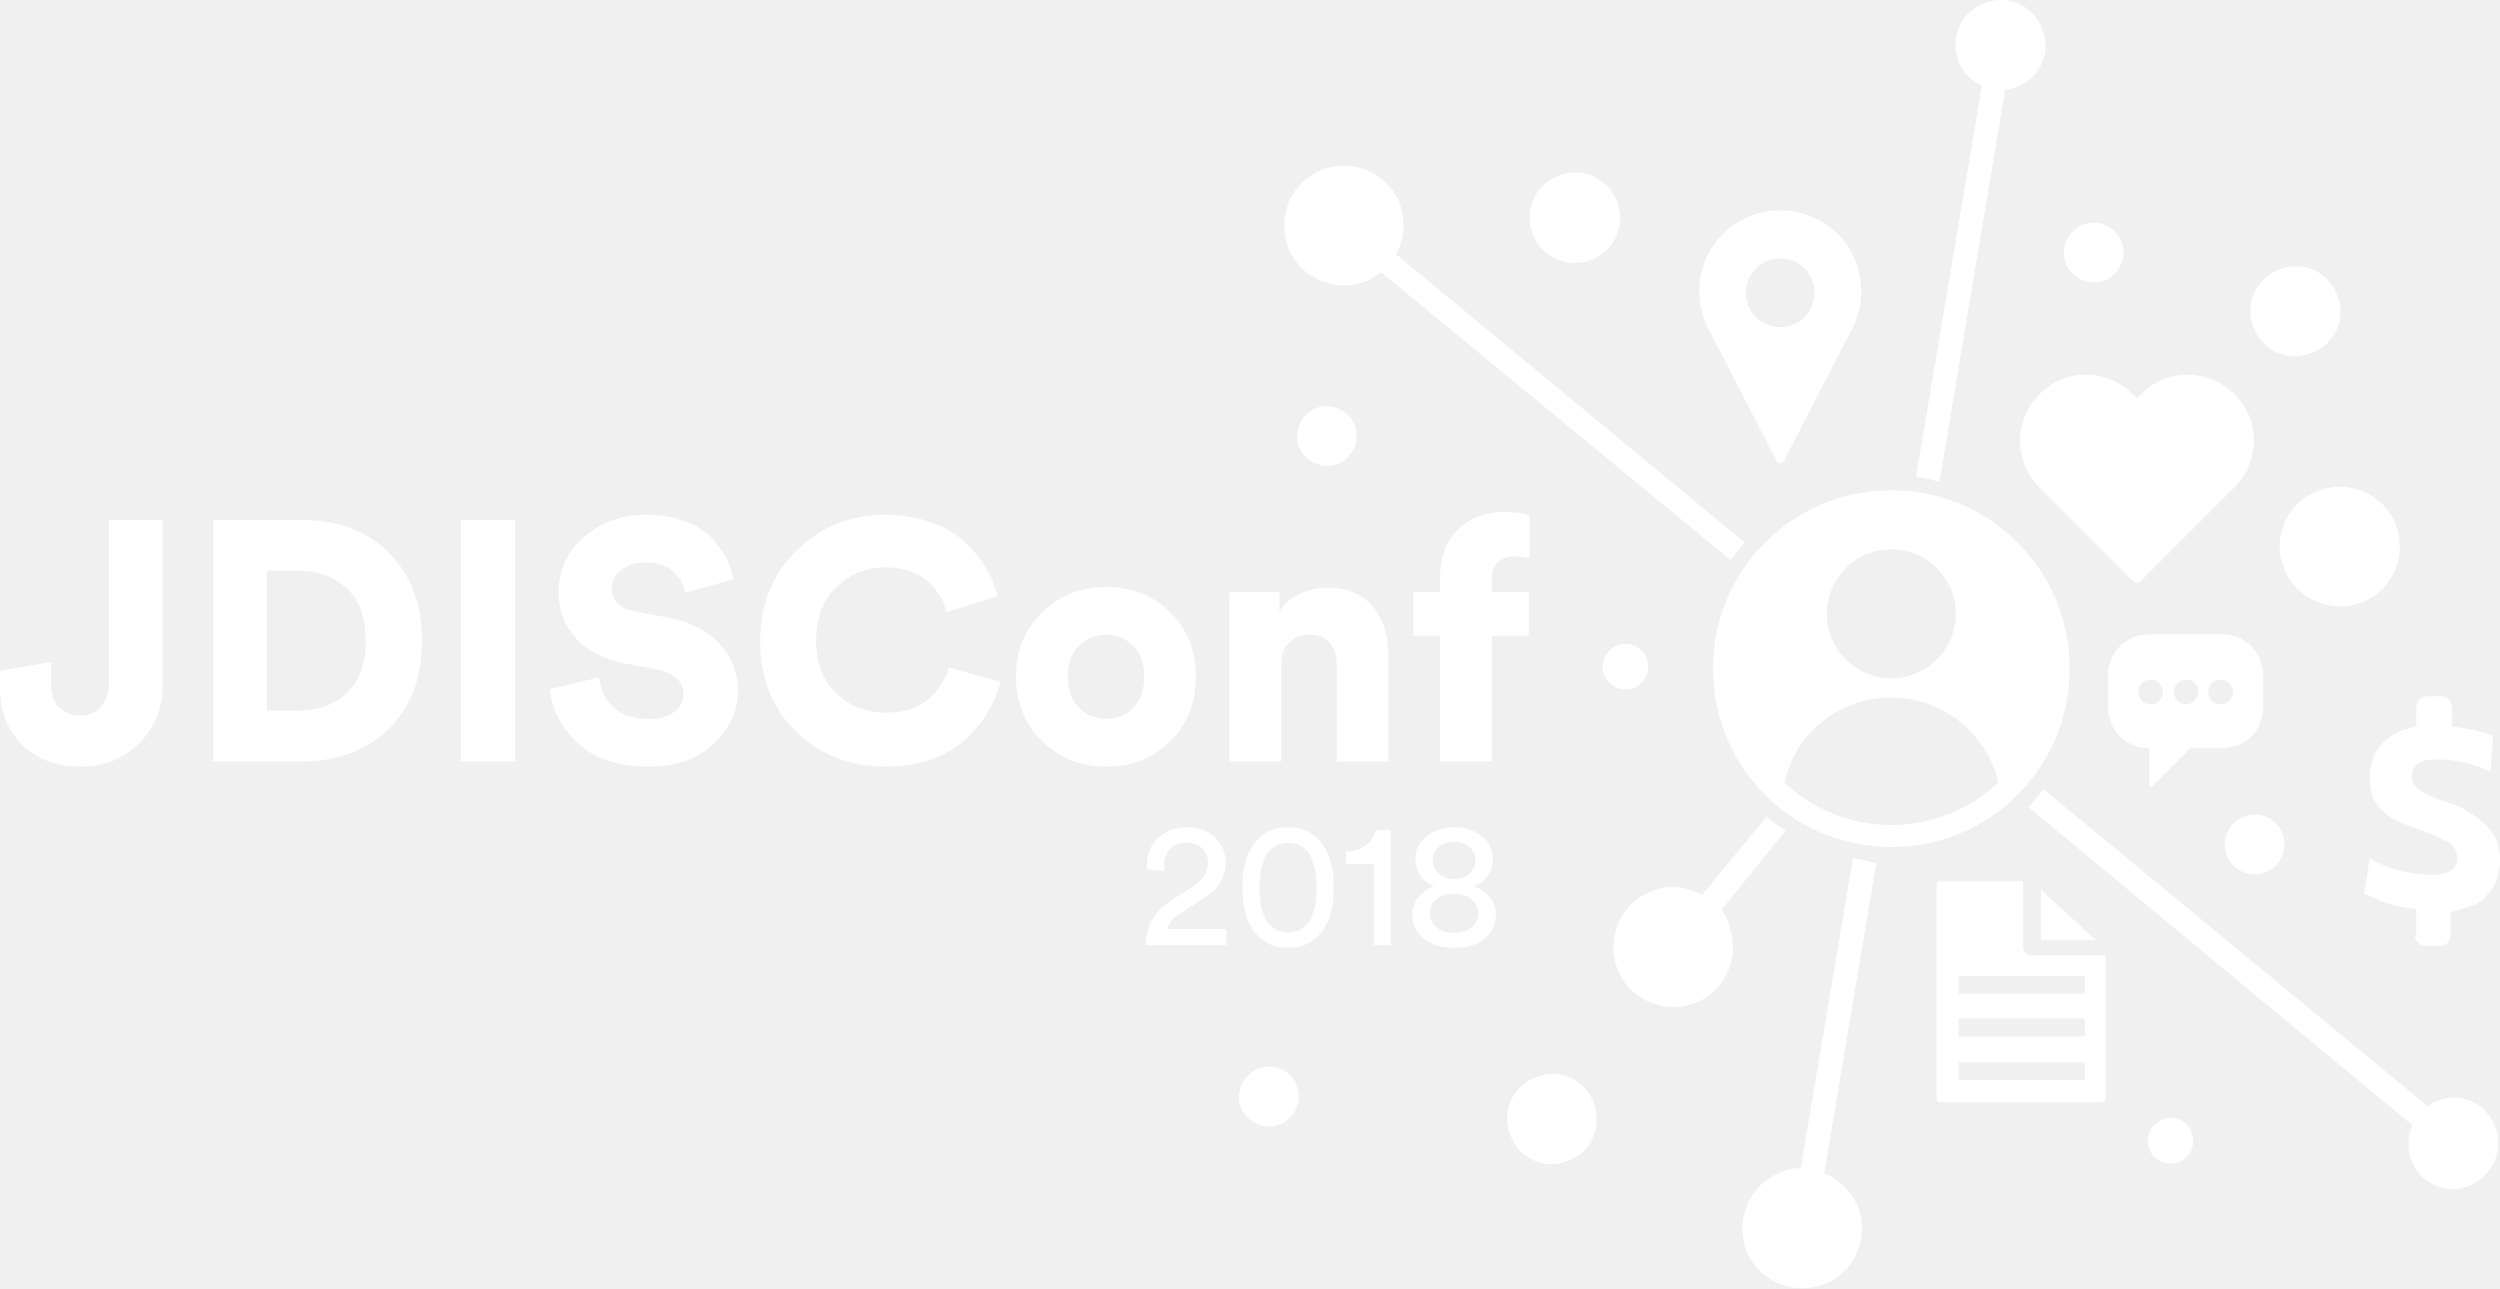
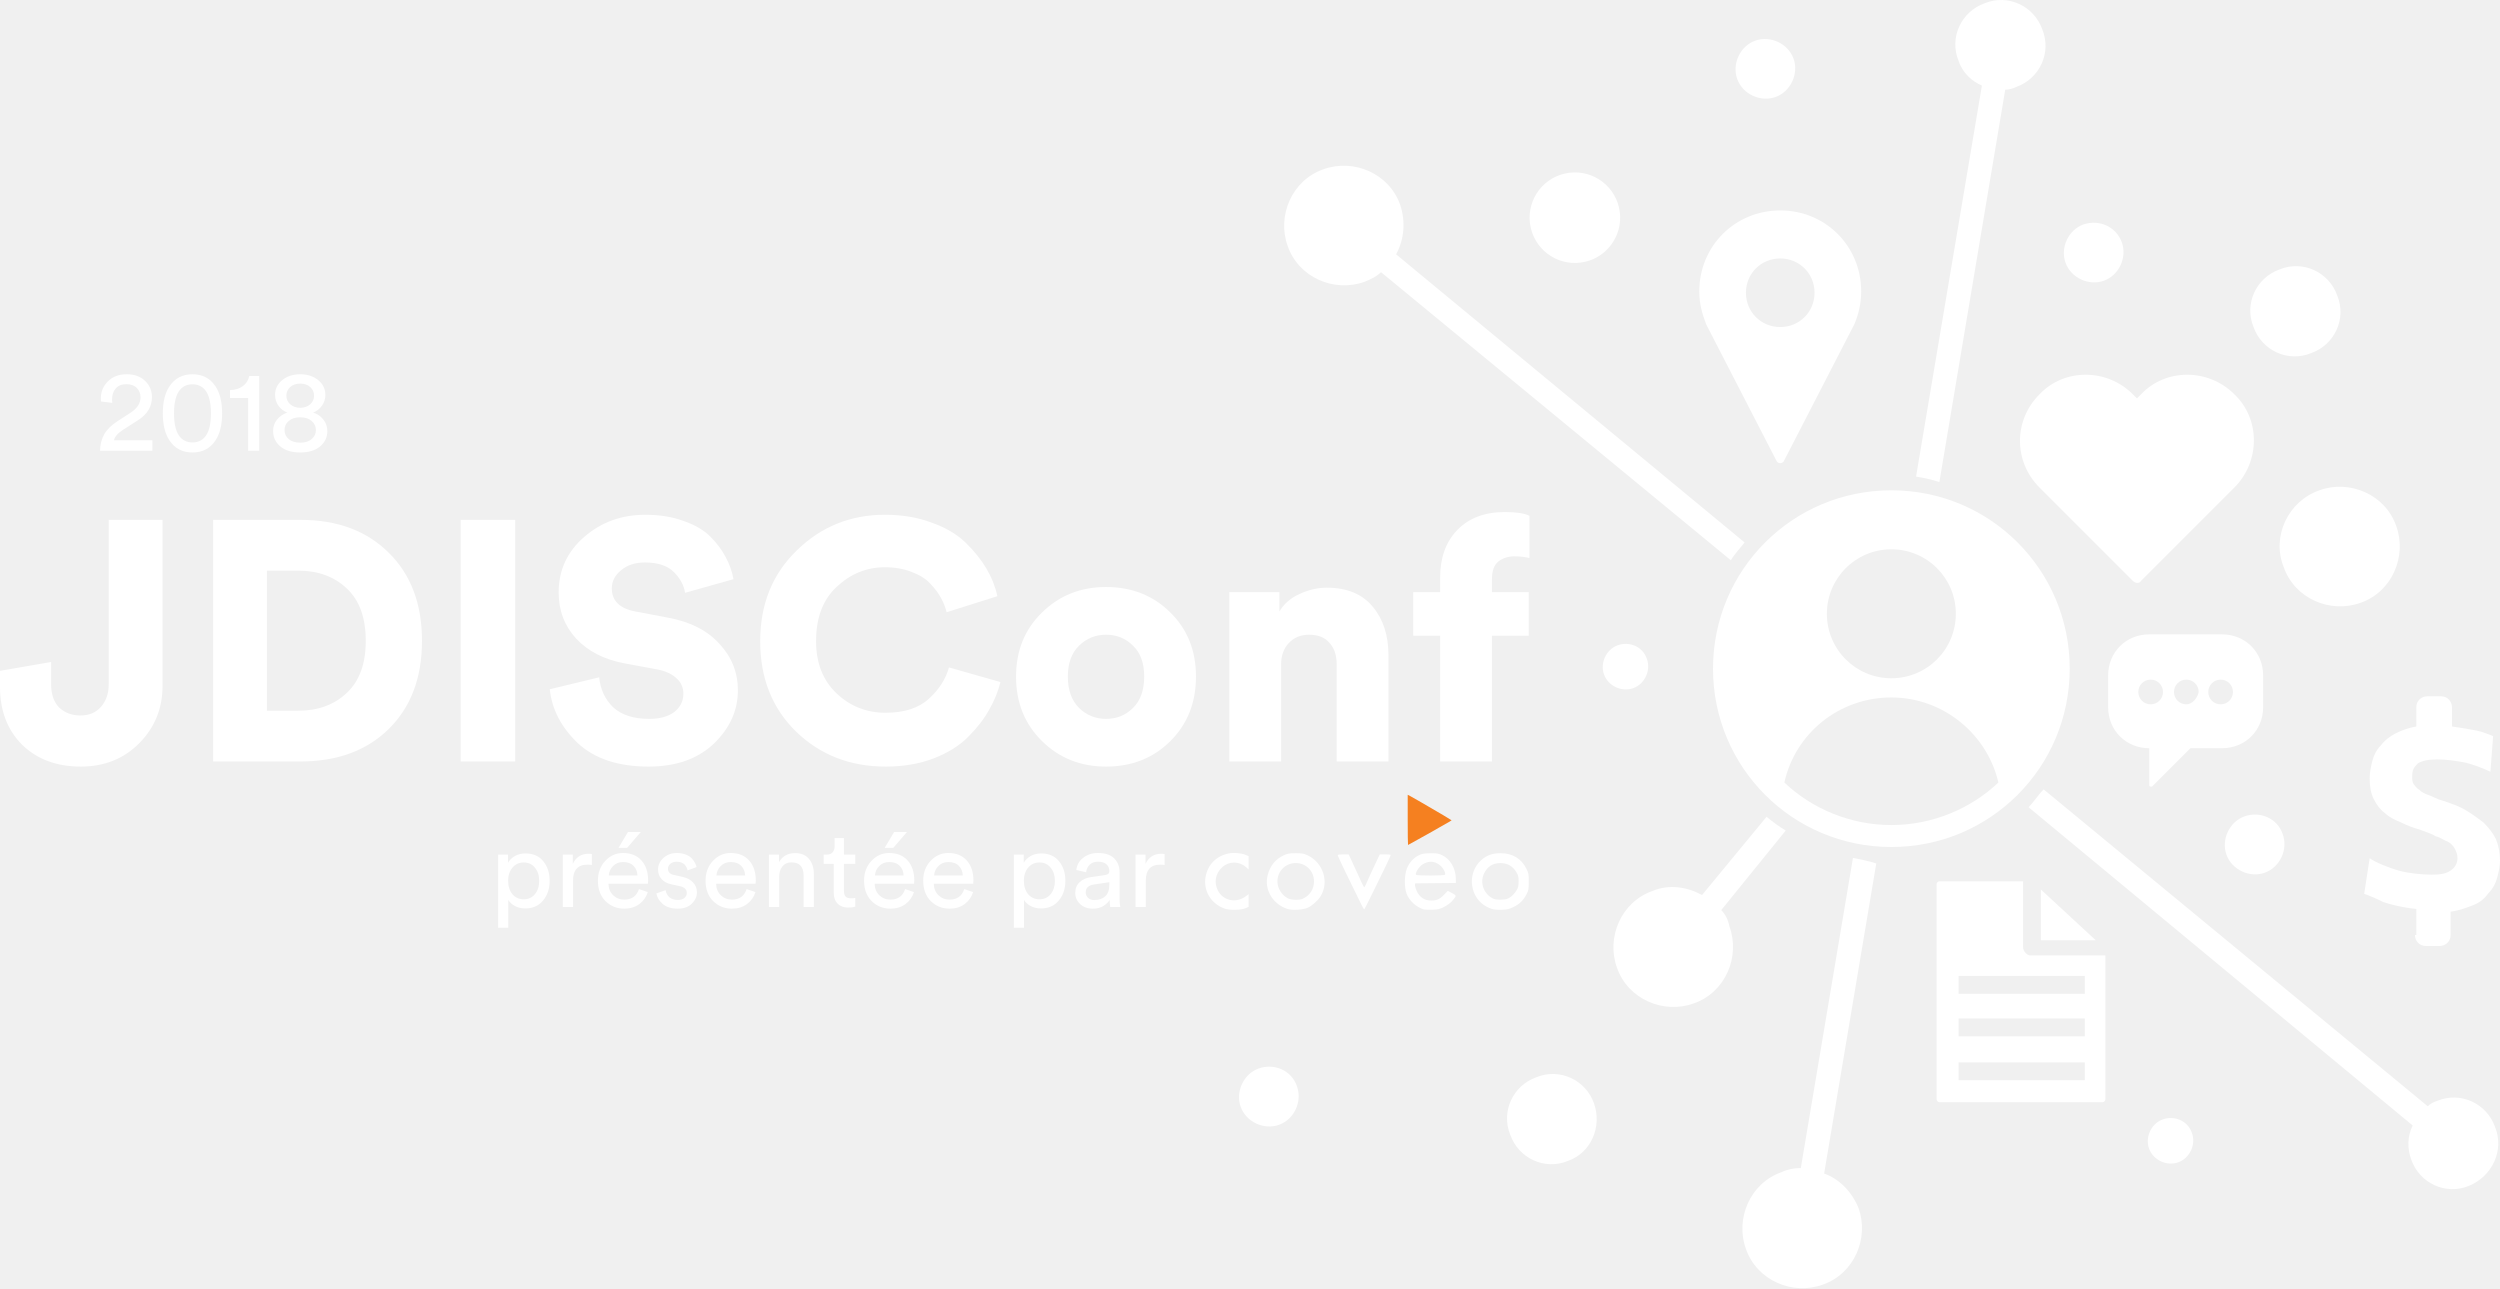
<svg xmlns="http://www.w3.org/2000/svg" width="1599.442mm" height="824.162mm" viewBox="0 0 5667.314 2920.261" id="svg2" version="1.1">
  <defs id="defs4" />
  <g id="layer1" transform="translate(-2655.755,6176.412)">
    <g transform="matrix(0.3784878,0,0,0.3784878,1883.028,-1707.554)" style="font-style:normal;font-variant:normal;font-weight:normal;font-stretch:normal;font-size:2040.98px;line-height:125%;font-family:FreeMono;-inkscape-font-specification:FreeMono;letter-spacing:0px;word-spacing:0px;fill:#ffffff;fill-opacity:1;stroke:none;stroke-width:1px;stroke-linecap:butt;stroke-linejoin:miter;stroke-opacity:1" id="flowRoot4138">
      <path d="m 2041.614,-7693.28 0,-95.926 306.147,-53.065 0,132.664 q 0,91.844 48.983,140.828 51.025,46.943 126.541,46.943 77.557,0 122.459,-51.025 46.943,-53.066 46.943,-134.705 l 0,-985.794 322.475,0 0,993.957 q 0,202.057 -138.787,342.885 -138.787,140.828 -351.049,140.828 -216.344,0 -351.049,-130.623 -132.664,-132.664 -132.664,-346.967 z" style="font-style:normal;font-variant:normal;font-weight:900;font-stretch:normal;line-height:100%;font-family:'Circular Std Black';-inkscape-font-specification:'Circular Std Black, Heavy';fill:#ffffff;fill-opacity:1" id="path6335" />
      <path d="m 3640.436,-7550.412 187.77,0 q 177.565,0 289.819,-106.131 114.295,-106.131 114.295,-312.27 0,-208.18 -114.295,-314.311 -112.254,-106.131 -289.819,-106.131 l -187.77,0 0,838.843 z m 200.016,304.106 -522.491,0 0,-1447.055 524.532,0 q 328.598,0 526.573,195.934 200.016,195.934 200.016,528.614 0,332.68 -200.016,528.614 -197.975,193.893 -528.614,193.893 z" style="font-style:normal;font-variant:normal;font-weight:900;font-stretch:normal;line-height:100%;font-family:'Circular Std Black';-inkscape-font-specification:'Circular Std Black, Heavy';fill:#ffffff;fill-opacity:1" id="path6337" />
      <path d="m 5127.417,-7246.306 -326.557,0 0,-1447.055 326.557,0 0,1447.055 z" style="font-style:normal;font-variant:normal;font-weight:900;font-stretch:normal;line-height:100%;font-family:'Circular Std Black';-inkscape-font-specification:'Circular Std Black, Heavy';fill:#ffffff;fill-opacity:1" id="path6339" />
      <path d="m 6434.666,-8338.23 -289.819,81.639 q -10.205,-67.352 -67.352,-124.5 -57.148,-57.147 -173.483,-57.147 -87.762,0 -142.869,46.943 -55.106,44.902 -55.106,108.172 0,112.254 142.869,138.787 l 193.893,36.738 q 200.016,36.738 308.188,157.155 110.213,118.377 110.213,277.573 0,181.647 -144.91,320.434 -144.91,136.746 -389.827,136.746 -273.491,0 -424.524,-140.828 -148.992,-142.869 -167.36,-322.475 l 295.942,-71.434 q 10.205,108.172 83.68,179.606 75.516,69.393 216.344,69.393 93.885,0 148.992,-40.82 55.106,-42.861 55.106,-110.213 0,-55.106 -40.82,-91.844 -40.82,-38.779 -114.295,-53.066 l -197.975,-36.738 q -183.688,-34.697 -289.819,-148.992 -104.09,-114.295 -104.09,-275.532 0,-200.016 153.073,-332.68 153.074,-132.664 365.336,-132.664 128.582,0 228.59,36.738 102.049,34.697 161.237,93.885 59.188,59.188 91.844,122.459 34.697,63.27 46.943,132.664 z" style="font-style:normal;font-variant:normal;font-weight:900;font-stretch:normal;line-height:100%;font-family:'Circular Std Black';-inkscape-font-specification:'Circular Std Black, Heavy';fill:#ffffff;fill-opacity:1" id="path6341" />
      <path d="m 7345.804,-7215.691 q -318.393,0 -534.737,-208.18 -216.344,-210.221 -216.344,-542.901 0,-330.639 218.385,-542.901 218.385,-214.303 528.614,-214.303 155.114,0 279.614,46.943 126.541,44.902 204.098,120.418 77.557,75.516 124.5,155.114 46.943,79.598 65.311,165.319 l -304.106,95.926 q -10.205,-42.861 -32.656,-83.68 -22.451,-42.861 -63.27,-85.721 -40.82,-44.901 -112.254,-71.434 -71.434,-28.574 -161.238,-28.574 -163.278,0 -287.778,116.336 -124.5,114.295 -124.5,326.557 0,195.934 122.459,312.27 122.459,116.336 293.901,116.336 167.36,0 259.204,-83.68 91.844,-83.68 120.418,-187.77 l 308.188,87.762 q -20.41,83.68 -67.352,165.319 -44.902,81.639 -124.5,161.238 -77.557,79.598 -208.18,130.623 -128.582,48.984 -287.778,48.984 z" style="font-style:normal;font-variant:normal;font-weight:900;font-stretch:normal;line-height:100%;font-family:'Circular Std Black';-inkscape-font-specification:'Circular Std Black, Heavy';fill:#ffffff;fill-opacity:1" id="path6343" />
      <path d="m 8666.031,-7501.428 q 95.926,0 161.238,-65.311 67.352,-65.311 67.352,-187.77 0,-122.459 -67.352,-185.729 -65.311,-65.311 -161.238,-65.311 -93.885,0 -161.237,65.311 -67.352,65.311 -67.352,185.729 0,120.418 67.352,187.77 67.352,65.311 161.237,65.311 z m 0,-789.859 q 230.631,0 383.704,151.032 155.114,151.033 155.114,385.745 0,234.713 -155.114,387.786 -153.074,151.033 -383.704,151.033 -228.59,0 -383.704,-153.074 -155.114,-153.073 -155.114,-385.745 0,-232.672 155.114,-383.704 155.114,-153.073 383.704,-153.073 z" style="font-style:normal;font-variant:normal;font-weight:900;font-stretch:normal;line-height:100%;font-family:'Circular Std Black';-inkscape-font-specification:'Circular Std Black, Heavy';fill:#ffffff;fill-opacity:1" id="path6345" />
      <path d="m 9714.776,-7827.985 0,581.679 -310.229,0 0,-1014.367 300.024,0 0,116.336 q 38.779,-67.352 118.377,-104.09 81.639,-38.779 165.32,-38.779 181.647,0 275.532,114.295 93.885,112.254 93.885,289.819 l 0,636.786 -310.229,0 0,-583.721 q 0,-79.598 -42.86,-126.541 -40.82,-48.984 -122.459,-48.984 -75.516,0 -122.459,51.025 -44.902,48.984 -44.902,126.541 z" style="font-style:normal;font-variant:normal;font-weight:900;font-stretch:normal;line-height:100%;font-family:'Circular Std Black';-inkscape-font-specification:'Circular Std Black, Heavy';fill:#ffffff;fill-opacity:1" id="path6347" />
      <path d="m 11197.963,-7999.427 -220.426,0 0,753.122 -310.229,0 0,-753.122 -161.237,0 0,-261.245 161.237,0 0,-87.762 q 0,-177.565 102.049,-283.696 104.09,-108.172 285.738,-108.172 102.049,0 146.95,22.451 l 0,253.082 q -40.819,-10.205 -91.844,-10.205 -53.065,0 -93.885,30.615 -38.779,30.615 -38.779,106.131 l 0,77.557 220.426,0 0,261.245 z" style="font-style:normal;font-variant:normal;font-weight:900;font-stretch:normal;line-height:100%;font-family:'Circular Std Black';-inkscape-font-specification:'Circular Std Black, Heavy';fill:#ffffff;fill-opacity:1" id="path6349" />
    </g>
    <g id="g5580" style="fill:#ffffff;fill-opacity:1" transform="matrix(0.9236376,0,0,0.9236376,4649.789,1215.246)">
      <path id="path4922" d="m 3768.207,-5707.928 c 0,13.469 10.101,26.937 26.937,26.937 l 33.672,0 c 13.469,0 26.937,-10.101 26.937,-26.937 l 0,-57.242 c 23.57,-3.367 40.406,-10.101 57.242,-16.836 16.836,-6.734 26.937,-16.836 37.039,-30.304 10.101,-10.101 16.836,-23.57 20.203,-37.039 3.367,-13.469 6.734,-26.937 6.734,-40.406 0,-20.203 -3.367,-37.039 -10.101,-53.874 -6.734,-13.469 -16.836,-26.937 -30.304,-40.406 -13.469,-10.101 -26.937,-20.203 -43.773,-30.304 -16.836,-10.101 -37.039,-16.836 -57.242,-23.57 -13.469,-3.367 -23.57,-10.101 -33.671,-13.469 -10.101,-3.367 -16.836,-6.734 -23.57,-13.469 -6.734,-3.367 -10.101,-10.101 -13.469,-13.469 -3.367,-6.734 -3.367,-10.101 -3.367,-20.203 0,-13.469 3.367,-20.203 13.469,-30.304 10.101,-6.734 26.937,-10.101 47.14,-10.101 23.57,0 43.773,3.367 63.976,6.734 20.203,3.367 53.874,16.836 67.343,23.57 l 6.734,-87.546 c -10.101,-3.367 -23.57,-10.101 -40.406,-13.469 -16.836,-3.367 -37.039,-6.734 -60.609,-10.101 l 0,-47.14 c 0,-13.469 -10.101,-26.937 -26.937,-26.937 l -33.671,0 c -13.469,0 -26.937,10.101 -26.937,26.937 l 0,47.14 c -20.203,3.367 -37.039,10.101 -50.507,16.836 -13.469,6.734 -26.937,16.836 -37.039,30.304 -10.101,10.101 -16.836,23.57 -20.203,37.039 -3.367,13.469 -6.734,26.937 -6.734,43.773 0,20.203 3.367,37.039 10.101,50.507 6.734,13.469 16.836,26.937 26.937,33.671 10.101,10.101 23.57,16.836 40.406,23.57 13.469,6.734 30.304,13.469 43.773,16.836 16.836,6.734 30.304,10.101 40.406,16.836 13.469,3.367 20.203,10.101 30.304,13.469 6.734,3.367 13.469,10.101 16.836,16.836 3.367,6.734 6.734,13.469 6.734,23.57 0,13.469 -6.734,23.57 -16.836,30.304 -10.101,6.734 -20.203,10.101 -47.14,10.101 -23.57,0 -57.242,-3.367 -80.811,-10.101 -23.57,-6.734 -57.241,-20.203 -70.71,-30.304 l -13.469,87.546 c 10.101,3.367 26.937,10.101 47.14,20.203 20.203,6.734 47.14,13.469 80.811,16.836 l 0,63.976 z" style="fill:#ffffff;fill-opacity:1" />
      <path id="path4924" d="m 2200.322,-6873.467 c 3.367,10.101 16.836,10.101 20.203,0 l 171.724,-333.347 c 10.101,-23.57 16.836,-50.507 16.836,-80.811 0,-111.116 -87.546,-198.662 -198.661,-198.662 -111.116,0 -198.662,87.546 -198.662,198.662 0,30.304 6.734,53.874 16.836,80.811 l 171.724,333.347 z m 10.101,-494.97 c 47.14,0 84.179,37.039 84.179,84.179 0,47.14 -37.039,84.179 -84.179,84.179 -47.14,0 -84.179,-37.039 -84.179,-84.179 0,-47.14 37.038,-84.179 84.179,-84.179 z" style="fill:#ffffff;fill-opacity:1" />
      <path id="path4926" d="m 3395.658,-6344.825 c 0,-57.241 -43.773,-101.014 -101.014,-101.014 l -178.459,0 c -57.242,0 -101.014,43.773 -101.014,101.014 l 0,77.444 c 0,57.241 43.773,101.014 101.014,101.014 l 0,90.913 c 0,3.367 3.367,3.367 6.734,3.367 l 94.28,-94.28 77.444,0 c 57.242,0 101.014,-43.773 101.014,-101.014 l 0,-77.444 z m -276.106,70.71 c -16.836,0 -30.304,-13.469 -30.304,-30.304 0,-16.836 13.469,-30.304 30.304,-30.304 16.836,0 30.304,13.469 30.304,30.304 0,16.836 -13.469,30.304 -30.304,30.304 z m 87.546,0 c -16.836,0 -30.304,-13.469 -30.304,-30.304 0,-16.836 13.469,-30.304 30.304,-30.304 16.836,0 30.304,13.469 30.304,30.304 -3.367,16.836 -16.836,30.304 -30.304,30.304 z m 84.179,0 c -16.836,0 -30.304,-13.469 -30.304,-30.304 0,-16.836 13.469,-30.304 30.304,-30.304 16.836,0 30.304,13.469 30.304,30.304 0,16.836 -13.469,30.304 -30.304,30.304 z" style="fill:#ffffff;fill-opacity:1" />
      <path transform="matrix(33.67145,0,0,33.67145,813.0584,-8105.841)" style="fill:#ffffff;fill-opacity:1" d="m 64.5,71.6 -4,-3.7 0,3.7 z" id="polygon4928" />
      <path id="path4930" d="m 2806.408,-5678.13 0,-161.623 -205.396,0 c -3.367,0 -6.734,3.367 -6.734,6.734 l 0,528.642 c 0,3.367 3.367,6.734 6.734,6.734 l 400.69,0 c 3.367,0 6.734,-3.367 6.734,-6.734 l 0,-353.55 -185.193,0 c -6.734,0 -16.836,-10.101 -16.836,-20.203 z m 151.522,326.613 -309.777,0 0,-43.773 309.777,0 0,43.773 z m 0,-107.749 -309.777,0 0,-43.773 309.777,0 0,43.773 z m 0,-104.382 -309.777,0 0,-43.773 309.777,0 0,43.773 z" style="fill:#ffffff;fill-opacity:1" />
      <path id="path4932" d="m 2846.814,-6806.124 10.101,10.101 218.864,218.864 c 6.734,6.734 16.836,6.734 20.203,0 l 218.864,-218.864 10.101,-10.101 c 63.976,-63.976 63.976,-168.357 0,-228.966 -63.976,-63.976 -168.357,-63.976 -228.966,0 l -10.101,10.101 -10.101,-10.101 c -63.976,-63.976 -168.357,-63.976 -228.966,0 -63.976,63.976 -63.976,164.99 0,228.966 z" style="fill:#ffffff;fill-opacity:1" />
      <path id="path4934" d="m 3513.508,-7136.104 c 57.242,-20.203 87.546,-84.179 63.976,-141.42 -20.203,-57.242 -84.179,-87.546 -141.42,-63.976 -57.242,20.203 -87.546,84.179 -63.976,141.42 20.203,57.242 84.179,87.546 141.42,63.976 z" style="fill:#ffffff;fill-opacity:1" />
      <path id="path4936" d="m 930.054,-5380.23 c -37.039,13.469 -57.241,57.241 -43.773,94.28 13.469,37.039 57.242,57.242 94.28,43.773 37.039,-13.469 57.241,-57.241 43.773,-94.28 -13.469,-40.406 -57.242,-57.242 -94.28,-43.773 z" style="fill:#ffffff;fill-opacity:1" />
-       <path id="path4938" d="m 1072.538,-7001.662 c -37.039,13.469 -57.241,57.241 -43.773,94.28 13.469,37.039 57.241,57.242 94.28,43.773 37.039,-13.469 57.242,-57.242 43.773,-94.28 -13.469,-37.039 -57.242,-57.241 -94.28,-43.773 z" style="fill:#ffffff;fill-opacity:1" />
+       <path id="path4938" d="m 2148.707,-7902.844 c -37.039,13.469 -57.241,57.241 -43.773,94.28 13.469,37.039 57.241,57.242 94.28,43.773 37.039,-13.469 57.242,-57.242 43.773,-94.28 -13.469,-37.039 -57.242,-57.241 -94.28,-43.773 z" style="fill:#ffffff;fill-opacity:1" />
      <path id="path4940" d="m 3349.5,-5998.99 c -37.039,13.469 -57.241,57.241 -43.773,94.28 13.469,37.039 57.242,57.242 94.28,43.773 37.039,-13.469 57.241,-57.242 43.773,-94.28 -13.469,-40.406 -57.242,-57.241 -94.28,-43.773 z" style="fill:#ffffff;fill-opacity:1" />
      <path id="path4942" d="m 2954.484,-7451.9 c -37.039,13.469 -57.242,57.242 -43.773,94.28 13.469,37.039 57.242,57.241 94.28,43.773 37.038,-13.469 57.241,-57.241 43.773,-94.28 -13.469,-37.039 -53.874,-57.242 -94.28,-43.773 z" style="fill:#ffffff;fill-opacity:1" />
      <path id="path4944" d="m 1753.285,-5294.844 c -20.203,-57.241 -84.179,-87.546 -141.42,-63.976 -57.241,20.203 -87.546,84.179 -63.976,141.42 20.203,57.242 84.179,87.546 141.42,63.976 57.241,-20.203 84.178,-84.179 63.976,-141.42 z" style="fill:#ffffff;fill-opacity:1" />
      <path id="path4946" d="m 3446.165,-6610.829 c 26.937,77.444 114.483,114.483 188.56,87.546 77.444,-26.937 114.483,-114.483 87.546,-188.56 -26.937,-77.444 -114.483,-114.483 -188.56,-87.546 -77.444,26.937 -117.85,114.483 -87.546,188.56 z" style="fill:#ffffff;fill-opacity:1" />
      <path id="path4948" d="m 3964.706,-5237.034 c -20.203,-57.241 -84.179,-87.546 -141.42,-63.976 -10.101,3.367 -16.836,6.734 -23.57,13.469 l -942.801,-777.81 c -13.469,13.469 -23.57,30.304 -37.039,43.773 l 942.801,781.178 c -13.469,26.937 -13.469,57.241 -3.367,84.179 20.203,57.241 84.179,87.546 141.42,63.976 57.242,-23.57 87.546,-87.546 63.976,-144.787 z" style="fill:#ffffff;fill-opacity:1" />
      <path transform="matrix(0.9740106,-0.2265025,0.2265025,0.9740106,0,0)" style="fill:#ffffff;fill-opacity:1" d="m 3464.793,-6887.878 a 111.115,111.115 0 0 1 -111.115,111.115 111.115,111.115 0 0 1 -111.115,-111.115 111.115,111.115 0 0 1 111.115,-111.115 111.115,111.115 0 0 1 111.115,111.115 z" id="ellipse4950" />
      <path id="path4952" d="m 2065.636,-5769.043 158.256,-195.294 c -16.836,-10.101 -30.304,-20.203 -47.14,-33.672 l -158.256,191.927 c -37.039,-20.203 -80.811,-26.937 -121.217,-10.101 -77.444,26.937 -114.483,114.483 -87.546,188.56 26.937,77.444 114.483,114.483 188.56,87.546 77.444,-26.937 114.483,-114.483 87.546,-188.56 -3.367,-16.836 -10.101,-30.304 -20.203,-40.406 z" style="fill:#ffffff;fill-opacity:1" />
      <path id="path4954" d="m 2920.891,-6361.66 c 0,-242.434 -195.294,-437.729 -437.729,-437.729 -242.434,0 -437.729,195.294 -437.729,437.729 0,242.434 195.294,437.729 437.729,437.729 242.434,0 437.729,-195.294 437.729,-437.729 z m -437.729,-292.942 c 87.546,0 158.256,70.71 158.256,158.256 0,87.546 -70.71,158.256 -158.256,158.256 -87.546,0 -158.256,-70.71 -158.256,-158.256 0,-87.546 70.71,-158.256 158.256,-158.256 z m 0,676.796 c -101.014,0 -195.294,-40.406 -262.637,-104.382 26.937,-121.217 134.686,-208.763 262.637,-208.763 127.951,0 235.7,90.913 262.637,208.763 -67.343,63.976 -161.623,104.382 -262.637,104.382 z" style="fill:#ffffff;fill-opacity:1" />
      <path id="path4956" d="m 2089.206,-6627.665 c 10.101,-16.836 23.57,-30.304 33.671,-43.773 l -855.255,-707.1 c 20.203,-37.039 23.57,-80.811 10.101,-121.217 -26.937,-77.444 -114.483,-114.483 -188.56,-87.546 -77.444,26.937 -114.483,114.483 -87.546,188.56 26.937,77.444 114.483,114.483 188.56,87.546 16.836,-6.734 30.304,-13.469 40.406,-23.57 l 858.622,707.1 z" style="fill:#ffffff;fill-opacity:1" />
      <path id="path4958" d="m 2601.012,-6819.592 161.623,-963.003 c 10.101,0 20.203,-3.367 26.937,-6.734 57.242,-20.203 87.546,-84.179 63.976,-141.42 -20.203,-57.242 -84.179,-87.546 -141.42,-63.976 -57.241,20.203 -87.546,84.179 -63.976,141.42 10.101,30.304 33.671,50.507 57.241,60.609 l -161.623,959.636 c 20.203,3.367 37.039,6.734 57.241,13.469 z" style="fill:#ffffff;fill-opacity:1" />
      <path id="path4960" d="m 2388.882,-5896.994 -127.951,760.975 c -16.836,0 -33.671,3.367 -47.14,10.101 -77.444,26.937 -114.483,114.483 -87.546,188.56 26.937,77.444 114.483,114.483 188.56,87.546 77.444,-26.937 114.483,-114.483 87.546,-188.56 -16.836,-40.406 -47.14,-70.71 -84.179,-84.179 l 127.951,-760.975 c -20.203,-6.734 -40.406,-10.101 -57.242,-13.469 z" style="fill:#ffffff;fill-opacity:1" />
      <path id="path4936-7" d="m 3149.06,-5255.273 c -28.209,10.258 -43.596,43.595 -33.338,71.804 10.258,28.209 43.596,43.596 71.805,33.338 28.209,-10.258 43.596,-43.595 33.338,-71.804 -10.258,-30.774 -43.596,-43.596 -71.805,-33.338 z" style="fill:#ffffff;fill-opacity:1" />
      <path id="path4936-7-0" d="m 1811.343,-6418.988 c -28.209,10.258 -43.596,43.595 -33.338,71.804 10.258,28.209 43.596,43.596 71.805,33.338 28.209,-10.258 43.596,-43.595 33.338,-71.805 -10.258,-30.773 -43.596,-43.596 -71.805,-33.337 z" style="fill:#ffffff;fill-opacity:1" />
    </g>
-     <g transform="matrix(0.5216804,0,0,0.5216804,5246.762,667.6768)" style="font-style:normal;font-variant:normal;font-weight:normal;font-stretch:normal;font-size:772.486px;line-height:125%;font-family:FreeMono;-inkscape-font-specification:FreeMono;letter-spacing:0px;word-spacing:0px;fill:#ffffff;fill-opacity:1;stroke:none;stroke-width:1px;stroke-linecap:butt;stroke-linejoin:miter;stroke-opacity:1" id="flowRoot4138-3">
+     <g transform="matrix(0.3385449,0,0,0.3385449,2878.597,-2103.606)" style="font-style:normal;font-variant:normal;font-weight:normal;font-stretch:normal;font-size:772.486px;line-height:125%;font-family:FreeMono;-inkscape-font-specification:FreeMono;letter-spacing:0px;word-spacing:0px;fill:#ffffff;fill-opacity:1;stroke:none;stroke-width:1px;stroke-linecap:butt;stroke-linejoin:miter;stroke-opacity:1" id="flowRoot4138-3">
      <path d="m 93.471,-9332.682 -75.704,-9.27 q -0.772,-6.952 -0.772,-20.085 0,-67.206 47.122,-114.328 47.122,-47.894 125.915,-47.894 78.021,0 123.598,44.804 45.577,44.032 45.577,108.921 0,95.016 -94.243,154.497 l -98.878,63.344 q -53.302,33.989 -61.026,70.296 l 257.238,0 0,70.296 -350.709,0 q 1.545,-63.344 28.582,-111.238 27.81,-47.894 90.381,-88.063 l 83.429,-54.074 q 68.751,-44.032 68.751,-104.286 0,-37.079 -24.72,-62.571 -24.72,-25.492 -69.524,-25.492 -47.122,0 -71.841,28.582 -24.72,28.582 -24.72,74.159 0,6.952 1.545,22.402 z" style="font-style:normal;font-variant:normal;font-weight:normal;font-stretch:normal;line-height:100%;font-family:'Circular Std Book';-inkscape-font-specification:'Circular Std Book, ';fill:#ffffff;fill-opacity:1" id="path6354" />
      <path d="m 551.013,-9424.608 q -44.032,46.349 -44.032,162.222 0,115.873 44.032,162.222 30.899,32.444 79.566,32.444 48.667,0 79.566,-32.444 44.032,-46.349 44.032,-162.222 0,-115.873 -44.032,-162.222 -30.899,-32.444 -79.566,-32.444 -48.667,0 -79.566,32.444 z m -74.159,343.756 q -44.804,-66.434 -44.804,-181.534 0,-115.1 44.804,-181.534 53.302,-80.339 153.725,-80.339 100.423,0 153.725,80.339 44.804,66.434 44.804,181.534 0,115.1 -44.804,181.534 -53.302,80.339 -153.725,80.339 -100.423,0 -153.725,-80.339 z" style="font-style:normal;font-variant:normal;font-weight:normal;font-stretch:normal;line-height:100%;font-family:'Circular Std Book';-inkscape-font-specification:'Circular Std Book, ';fill:#ffffff;fill-opacity:1" id="path6356" />
      <path d="m 1077.401,-9012.101 -74.159,0 0,-353.026 -121.28,0 0,-53.302 q 50.984,-0.772 85.746,-26.265 34.762,-26.265 43.259,-67.979 l 66.434,0 0,500.571 z" style="font-style:normal;font-variant:normal;font-weight:normal;font-stretch:normal;line-height:100%;font-family:'Circular Std Book';-inkscape-font-specification:'Circular Std Book, ';fill:#ffffff;fill-opacity:1" id="path6358" />
      <path d="m 1352.033,-9299.466 q 40.169,-0.772 66.434,-23.175 26.265,-22.402 26.265,-58.709 0,-33.989 -25.492,-57.164 -25.492,-23.175 -67.206,-23.175 -41.714,0 -67.206,23.175 -25.492,23.175 -25.492,57.164 0,36.307 26.265,58.709 26.265,22.402 66.434,23.175 z m -77.249,209.344 q 28.582,23.947 77.249,23.947 48.667,0 76.476,-23.947 28.582,-23.947 28.582,-60.254 0,-37.079 -28.582,-61.026 -27.809,-24.72 -76.476,-24.72 -48.667,0 -77.249,24.72 -27.809,23.947 -27.809,61.026 0,36.307 27.809,60.254 z m 210.116,49.439 q -48.667,40.169 -132.868,40.169 -84.201,0 -132.868,-40.169 -48.667,-40.942 -48.667,-103.513 0,-44.032 26.265,-76.476 27.037,-33.217 68.751,-47.122 -35.534,-13.132 -58.709,-44.804 -23.175,-32.444 -23.175,-72.614 0,-61.026 47.894,-99.651 47.894,-39.397 120.508,-39.397 72.614,0 120.508,39.397 47.894,38.624 47.894,99.651 0,39.397 -23.175,71.841 -23.175,32.444 -58.709,45.577 41.714,13.132 67.979,46.349 27.037,33.217 27.037,77.249 0,62.571 -48.667,103.513 z" style="font-style:normal;font-variant:normal;font-weight:normal;font-stretch:normal;line-height:100%;font-family:'Circular Std Book';-inkscape-font-specification:'Circular Std Book, ';fill:#ffffff;fill-opacity:1" id="path6360" />
    </g>
+     <g id="g4907" transform="matrix(2.002392,0,0,2.002392,-7265.887,12632.116)">
+       <path style="fill:#ffffff;fill-opacity:1" d="m 6341.255,-8364.39 c -15.419,-5.498 -24.342,-20.384 -21.526,-35.913 2.501,-13.793 11.991,-23.512 25.864,-26.487 5.673,-1.217 14.125,-0.577 19.114,1.447 l 3.77,1.529 0,7.536 0,7.537 -3.109,-2.73 c -7.638,-6.707 -18.911,-6.708 -26.527,0 -7.853,6.913 -9.88,17.297 -5.185,26.566 5.96,11.767 20.924,14.762 31.906,6.386 l 2.915,-2.223 0,7.191 0,7.191 -3.327,1.467 c -5.146,2.27 -18.178,2.547 -23.896,0.508 z" id="path11499" />
+       <path style="fill:#ffffff;fill-opacity:1" d="m 6421.708,-8427.095 c -7.239,0 -9.132,0.329 -13.414,2.329 -9.518,4.445 -15.511,11.823 -18.249,22.462 -4.162,16.173 5.496,32.732 22.348,38.317 5.226,1.732 17.574,1.03 22.818,-1.298 4.827,-2.142 11.557,-8.036 14.512,-12.707 10.245,-16.196 3.352,-38.393 -14.514,-46.734 -4.379,-2.044 -6.227,-2.369 -13.502,-2.369 z m 0,11.11 c 11.744,0 20.766,9.03 20.793,20.81 0.02,8.777 -4.931,16.268 -13.072,19.778 -3.84,1.656 -12.951,1.276 -16.681,-0.696 -6.887,-3.64 -11.677,-11.469 -11.677,-19.082 0,-11.511 9.221,-20.81 20.638,-20.81 z" id="path11497" />
+       <path style="fill:#ffffff;fill-opacity:1" d="m 6576.802,-8427.047 c -0.757,-0.01 -1.585,0 -2.501,0 -6.816,0.057 -9.259,0.457 -12.771,2.095 -6.179,2.881 -11.399,8.612 -13.94,15.308 -2.848,7.505 -3.014,20.924 -0.348,28.141 2.953,7.996 10.541,15.127 19.074,17.926 1.22,0.4 5.674,0.618 9.899,0.484 6.706,-0.213 8.434,-0.626 13.608,-3.252 3.336,-1.693 7.281,-4.58 9.025,-6.605 5.275,-6.124 5.275,-6.199 -0.115,-9.021 l -4.802,-2.515 -4.322,4.509 c -5.107,5.327 -9.076,6.877 -16.277,6.356 -6.082,-0.44 -10.635,-3.477 -13.822,-9.217 -2.539,-4.574 -3.6,-10.116 -1.943,-10.146 0.664,-0.012 11.188,-0.112 23.387,-0.222 l 22.179,-0.2 -0.103,-5.323 c -0.219,-11.35 -6.423,-21.88 -15.361,-26.072 -3.756,-1.762 -5.57,-2.208 -10.869,-2.251 z m -2.185,9.611 c 3.941,-0.087 7.713,1.458 11.219,4.624 3.419,3.089 5.965,8.338 4.889,10.079 -0.724,1.171 -32.086,1.229 -32.809,0.061 -1.159,-1.875 3.386,-9.151 7.247,-11.6 3.222,-2.043 6.389,-3.097 9.454,-3.165 z" id="path11493" />
+       <path style="fill:#ffffff;fill-opacity:1" d="m 6653.702,-8427.113 c -9.509,0 -16.483,2.625 -22.627,8.515 -9.978,9.566 -12.678,24.651 -6.74,37.657 3.685,8.071 10.519,13.991 19.579,16.959 2.165,0.709 6.555,1.067 11.119,0.909 6.455,-0.224 8.405,-0.688 13.542,-3.224 6.733,-3.325 10.961,-7.513 14.57,-14.43 2.211,-4.237 2.448,-5.588 2.47,-14.005 0.022,-8.54 -0.193,-9.758 -2.587,-14.638 -5.691,-11.6 -15.845,-17.743 -29.326,-17.743 z m -0.567,11.184 c 0.556,0 1.122,0.013 1.698,0.046 7.399,0.418 12.592,3.551 16.583,10.007 2.34,3.785 2.691,5.179 2.691,10.701 0,5.518 -0.351,6.918 -2.682,10.689 -1.475,2.386 -4.396,5.542 -6.489,7.013 -3.243,2.279 -4.746,2.711 -10.18,2.922 -3.995,0.155 -7.37,-0.203 -9.038,-0.961 -10.922,-4.962 -15.785,-17.866 -10.754,-28.535 3.693,-7.832 9.83,-11.841 18.172,-11.883 z" id="path11489" />
+       <path style="fill:#ffffff;fill-opacity:1" d="m 6498.322,-8364.79 c -0.433,-0.61 -3.492,-6.698 -6.797,-13.529 -3.305,-6.831 -9.737,-20.006 -14.293,-29.276 -4.556,-9.271 -8.109,-17.156 -7.897,-17.522 0.212,-0.366 3.091,-0.665 6.399,-0.665 l 6.013,0 3.808,8.206 c 2.095,4.513 4.714,10.202 5.821,12.642 1.107,2.44 3.238,7.131 4.735,10.424 1.498,3.294 2.949,5.988 3.227,5.988 0.277,0 1.239,-1.697 2.137,-3.77 2.399,-5.537 6.749,-15.025 11.389,-24.841 l 4.089,-8.65 5.903,0 c 3.247,0 6.122,0.219 6.389,0.487 0.268,0.268 -1.911,5.358 -4.842,11.311 -2.931,5.954 -9.655,19.707 -14.942,30.564 -5.287,10.857 -9.78,19.739 -9.984,19.739 -0.203,0 -0.724,-0.499 -1.157,-1.109 z" id="path11485" />
+       <path style="fill:#f58020;fill-opacity:1" d="m 6548.573,-8464.84 0,-28.412 2.883,1.484 c 2.717,1.399 17.153,9.757 37.705,21.829 5.001,2.938 9.094,5.454 9.094,5.59 0,0.228 -3.675,2.364 -14.148,8.222 -2.17,1.214 -5.88,3.348 -8.245,4.742 -2.365,1.394 -4.415,2.535 -4.557,2.535 -0.142,0 -5.152,2.795 -11.135,6.21 -5.983,3.416 -11.039,6.21 -11.237,6.21 -0.198,0 -0.359,-12.786 -0.359,-28.412 z" id="path11481" />
+     </g>
+     <g style="font-style:normal;font-variant:normal;font-weight:normal;font-stretch:normal;font-size:109.751px;line-height:125%;font-family:FreeMono;-inkscape-font-specification:FreeMono;letter-spacing:0px;word-spacing:0px;fill:#ffffff;fill-opacity:1;stroke:none;stroke-width:1px;stroke-linecap:butt;stroke-linejoin:miter;stroke-opacity:1" id="text4948">
+       <path d="m 3807.917,-4073.326 -22.965,0 0,-165.696 22.471,0 0,18.52 q 5.186,-9.384 15.557,-15.31 10.371,-5.927 24.2,-5.927 25.682,0 40.004,17.533 14.569,17.533 14.569,44.449 0,27.163 -15.063,44.943 -14.816,17.78 -40.251,17.78 -13.088,0 -23.212,-5.433 -10.124,-5.433 -15.31,-13.829 l 0,62.97 z m 70.131,-106.431 q 0,-18.026 -9.631,-29.633 -9.384,-11.853 -25.435,-11.853 -15.804,0 -25.682,11.853 -9.631,11.606 -9.631,29.633 0,18.52 9.631,30.374 9.878,11.606 25.682,11.606 15.804,0 25.435,-11.606 9.631,-11.853 9.631,-30.374 z" style="font-style:normal;font-variant:normal;font-weight:normal;font-stretch:normal;font-size:246.939px;font-family:'Circular Std Book';-inkscape-font-specification:'Circular Std Book, ';text-align:end;text-anchor:end;fill:#ffffff" id="path5014" />
+       <path d="m 3997.504,-4240.257 0,24.694 q -5.186,-0.741 -10.124,-0.741 -32.596,0 -32.596,36.547 l 0,59.513 -23.212,0 0,-118.778 22.718,0 0,20.743 q 10.865,-22.718 35.559,-22.718 3.951,0 7.655,0.741 z" style="font-style:normal;font-variant:normal;font-weight:normal;font-stretch:normal;font-size:246.939px;font-family:'Circular Std Book';-inkscape-font-specification:'Circular Std Book, ';text-align:end;text-anchor:end;fill:#ffffff" id="path5016" />
+       <path d="m 4035.861,-4191.857 64.945,0 q -0.494,-13.335 -8.89,-21.731 -8.396,-8.643 -23.706,-8.643 -13.829,0 -22.718,9.137 -8.89,8.89 -9.631,21.237 z m 68.402,30.867 20.002,6.914 q -5.186,16.545 -19.261,27.163 -14.075,10.371 -34.078,10.371 -24.941,0 -42.474,-17.039 -17.286,-17.286 -17.286,-46.425 0,-27.163 16.792,-44.943 16.792,-17.78 40.004,-17.78 26.916,0 41.98,17.039 15.063,16.792 15.063,45.19 0,4.445 -0.494,7.408 l -89.392,0 q 0.247,15.804 10.371,25.929 10.371,10.124 25.435,10.124 25.435,0 33.337,-23.953 z m 4.198,-129.396 -31.114,36.053 -19.508,0 21.484,-36.053 29.139,0 z" style="font-style:normal;font-variant:normal;font-weight:normal;font-stretch:normal;font-size:246.939px;font-family:'Circular Std Book';-inkscape-font-specification:'Circular Std Book, ';text-align:end;text-anchor:end;fill:#ffffff" id="path5018" />
+       <path d="m 4143.766,-4151.112 20.99,-7.408 q 1.235,9.631 8.396,16.051 7.161,6.173 19.261,6.173 9.384,0 14.816,-4.445 5.433,-4.692 5.433,-11.359 0,-11.853 -15.31,-15.31 l -20.249,-4.445 q -13.829,-2.963 -21.731,-11.853 -7.902,-8.89 -7.902,-21.484 0,-15.31 12.347,-26.423 12.594,-11.112 29.88,-11.112 11.359,0 20.249,3.457 8.89,3.21 13.829,8.643 4.939,5.433 7.408,10.124 2.469,4.692 3.704,9.631 l -20.496,7.655 q -0.494,-2.963 -1.729,-5.68 -1.235,-2.963 -3.951,-6.42 -2.469,-3.457 -7.408,-5.433 -4.939,-2.223 -11.606,-2.223 -8.643,0 -14.322,4.692 -5.433,4.692 -5.433,11.112 0,11.359 13.582,14.322 l 19.261,4.198 q 15.804,3.457 24.2,12.841 8.643,9.137 8.643,22.471 0,14.075 -11.606,25.435 -11.359,11.359 -31.855,11.359 -21.978,0 -34.325,-10.865 -12.347,-11.112 -14.075,-23.706 z" style="font-style:normal;font-variant:normal;font-weight:normal;font-stretch:normal;font-size:246.939px;font-family:'Circular Std Book';-inkscape-font-specification:'Circular Std Book, ';text-align:end;text-anchor:end;fill:#ffffff" id="path5020" />
+       <path d="m 4279.907,-4191.857 64.945,0 q -0.494,-13.335 -8.89,-21.731 -8.396,-8.643 -23.706,-8.643 -13.829,0 -22.718,9.137 -8.89,8.89 -9.631,21.237 z m 68.402,30.867 20.002,6.914 q -5.186,16.545 -19.261,27.163 -14.075,10.371 -34.078,10.371 -24.941,0 -42.474,-17.039 -17.286,-17.286 -17.286,-46.425 0,-27.163 16.792,-44.943 16.792,-17.78 40.004,-17.78 26.916,0 41.98,17.039 15.063,16.792 15.063,45.19 0,4.445 -0.494,7.408 l -89.392,0 q 0.247,15.804 10.371,25.929 10.371,10.124 25.435,10.124 25.435,0 33.337,-23.953 z" style="font-style:normal;font-variant:normal;font-weight:normal;font-stretch:normal;font-size:246.939px;font-family:'Circular Std Book';-inkscape-font-specification:'Circular Std Book, ';text-align:end;text-anchor:end;fill:#ffffff" id="path5022" />
+       <path d="m 4422.136,-4188.893 0,68.649 -23.212,0 0,-118.778 22.718,0 0,17.039 q 11.853,-20.496 36.547,-20.496 20.496,0 31.361,13.088 11.112,13.088 11.112,33.831 l 0,75.317 -23.212,0 0,-71.366 q 0,-29.88 -27.657,-29.88 -13.088,0 -20.496,9.384 -7.161,9.137 -7.161,23.212 z" style="font-style:normal;font-variant:normal;font-weight:normal;font-stretch:normal;font-size:246.939px;font-family:'Circular Std Book';-inkscape-font-specification:'Circular Std Book, ';text-align:end;text-anchor:end;fill:#ffffff" id="path5024" />
+       <path d="m 4568.942,-4276.557 0,37.535 25.682,0 0,20.99 -25.682,0 0,61.735 q 0,8.396 3.704,12.347 3.951,3.951 12.841,3.951 5.186,0 9.137,-0.988 l 0,19.755 q -5.926,2.223 -15.804,2.223 -15.31,0 -24.2,-8.89 -8.89,-8.89 -8.89,-24.941 l 0,-65.192 -22.718,0 0,-20.99 6.42,0 q 9.137,0 13.582,-4.939 4.692,-5.186 4.692,-13.335 l 0,-19.261 21.237,0 z" style="font-style:normal;font-variant:normal;font-weight:normal;font-stretch:normal;font-size:246.939px;font-family:'Circular Std Book';-inkscape-font-specification:'Circular Std Book, ';text-align:end;text-anchor:end;fill:#ffffff" id="path5026" />
+       <path d="m 4639.223,-4191.857 64.945,0 q -0.494,-13.335 -8.89,-21.731 -8.396,-8.643 -23.706,-8.643 -13.829,0 -22.718,9.137 -8.89,8.89 -9.631,21.237 z m 68.402,30.867 20.002,6.914 q -5.186,16.545 -19.261,27.163 -14.076,10.371 -34.078,10.371 -24.941,0 -42.474,-17.039 -17.286,-17.286 -17.286,-46.425 0,-27.163 16.792,-44.943 16.792,-17.78 40.004,-17.78 26.916,0 41.98,17.039 15.063,16.792 15.063,45.19 0,4.445 -0.494,7.408 l -89.392,0 q 0.247,15.804 10.371,25.929 10.371,10.124 25.435,10.124 25.435,0 33.337,-23.953 z m 4.198,-129.396 -31.114,36.053 -19.508,0 21.484,-36.053 29.139,0 z" style="font-style:normal;font-variant:normal;font-weight:normal;font-stretch:normal;font-size:246.939px;font-family:'Circular Std Book';-inkscape-font-specification:'Circular Std Book, ';text-align:end;text-anchor:end;fill:#ffffff" id="path5028" />
+       <path d="m 4773.303,-4191.857 64.945,0 q -0.494,-13.335 -8.89,-21.731 -8.396,-8.643 -23.706,-8.643 -13.829,0 -22.718,9.137 -8.89,8.89 -9.631,21.237 z m 68.402,30.867 20.002,6.914 q -5.186,16.545 -19.261,27.163 -14.076,10.371 -34.078,10.371 -24.941,0 -42.474,-17.039 -17.286,-17.286 -17.286,-46.425 0,-27.163 16.792,-44.943 16.792,-17.78 40.004,-17.78 26.916,0 41.98,17.039 15.063,16.792 15.063,45.19 0,4.445 -0.494,7.408 l -89.392,0 q 0.247,15.804 10.371,25.929 10.371,10.124 25.435,10.124 25.435,0 33.337,-23.953 z" style="font-style:normal;font-variant:normal;font-weight:normal;font-stretch:normal;font-size:246.939px;font-family:'Circular Std Book';-inkscape-font-specification:'Circular Std Book, ';text-align:end;text-anchor:end;fill:#ffffff" id="path5030" />
+       <path d="m 4977.021,-4073.326 -22.965,0 0,-165.696 22.471,0 0,18.52 q 5.186,-9.384 15.557,-15.31 10.371,-5.927 24.2,-5.927 25.682,0 40.004,17.533 14.569,17.533 14.569,44.449 0,27.163 -15.063,44.943 -14.816,17.78 -40.251,17.78 -13.088,0 -23.212,-5.433 -10.124,-5.433 -15.31,-13.829 l 0,62.97 z m 70.131,-106.431 q 0,-18.026 -9.631,-29.633 -9.384,-11.853 -25.435,-11.853 -15.804,0 -25.682,11.853 -9.631,11.606 -9.631,29.633 0,18.52 9.631,30.374 9.878,11.606 25.682,11.606 15.804,0 25.435,-11.606 9.631,-11.853 9.631,-30.374 z" style="font-style:normal;font-variant:normal;font-weight:normal;font-stretch:normal;font-size:246.939px;font-family:'Circular Std Book';-inkscape-font-specification:'Circular Std Book, ';text-align:end;text-anchor:end;fill:#ffffff" id="path5032" />
+       <path d="m 5093.267,-4152.099 q 0,-15.31 9.878,-24.447 9.878,-9.384 26.176,-11.606 l 32.102,-4.692 q 9.137,-1.235 9.137,-8.89 0,-9.384 -6.42,-15.31 -6.42,-5.927 -19.261,-5.927 -11.853,0 -18.767,6.667 -6.914,6.42 -8.149,17.286 l -22.225,-5.186 q 1.729,-17.039 15.557,-27.657 13.829,-10.865 33.09,-10.865 25.188,0 37.288,12.347 12.1,12.1 12.1,31.114 l 0,59.512 q 0,10.618 1.482,19.508 l -22.718,0 q -1.235,-7.408 -1.235,-16.051 -4.939,7.902 -14.569,13.829 -9.384,5.927 -23.706,5.927 -17.533,0 -28.645,-10.371 -11.112,-10.618 -11.112,-25.188 z m 42.968,16.051 q 15.557,0 24.941,-8.396 9.384,-8.396 9.384,-26.669 l 0,-5.433 -36.3,5.433 q -7.902,1.235 -12.594,5.68 -4.692,4.445 -4.692,12.1 0,6.914 5.186,12.1 5.433,5.186 14.076,5.186 z" style="font-style:normal;font-variant:normal;font-weight:normal;font-stretch:normal;font-size:246.939px;font-family:'Circular Std Book';-inkscape-font-specification:'Circular Std Book, ';text-align:end;text-anchor:end;fill:#ffffff" id="path5034" />
+       <path d="m 5295.866,-4240.257 0,24.694 q -5.186,-0.741 -10.124,-0.741 -32.596,0 -32.596,36.547 l 0,59.513 -23.212,0 0,-118.778 22.718,0 0,20.743 q 10.865,-22.718 35.559,-22.718 3.951,0 7.655,0.741 z" style="font-style:normal;font-variant:normal;font-weight:normal;font-stretch:normal;font-size:246.939px;font-family:'Circular Std Book';-inkscape-font-specification:'Circular Std Book, ';text-align:end;text-anchor:end;fill:#ffffff" id="path5036" />
+     </g>
  </g>
</svg>
